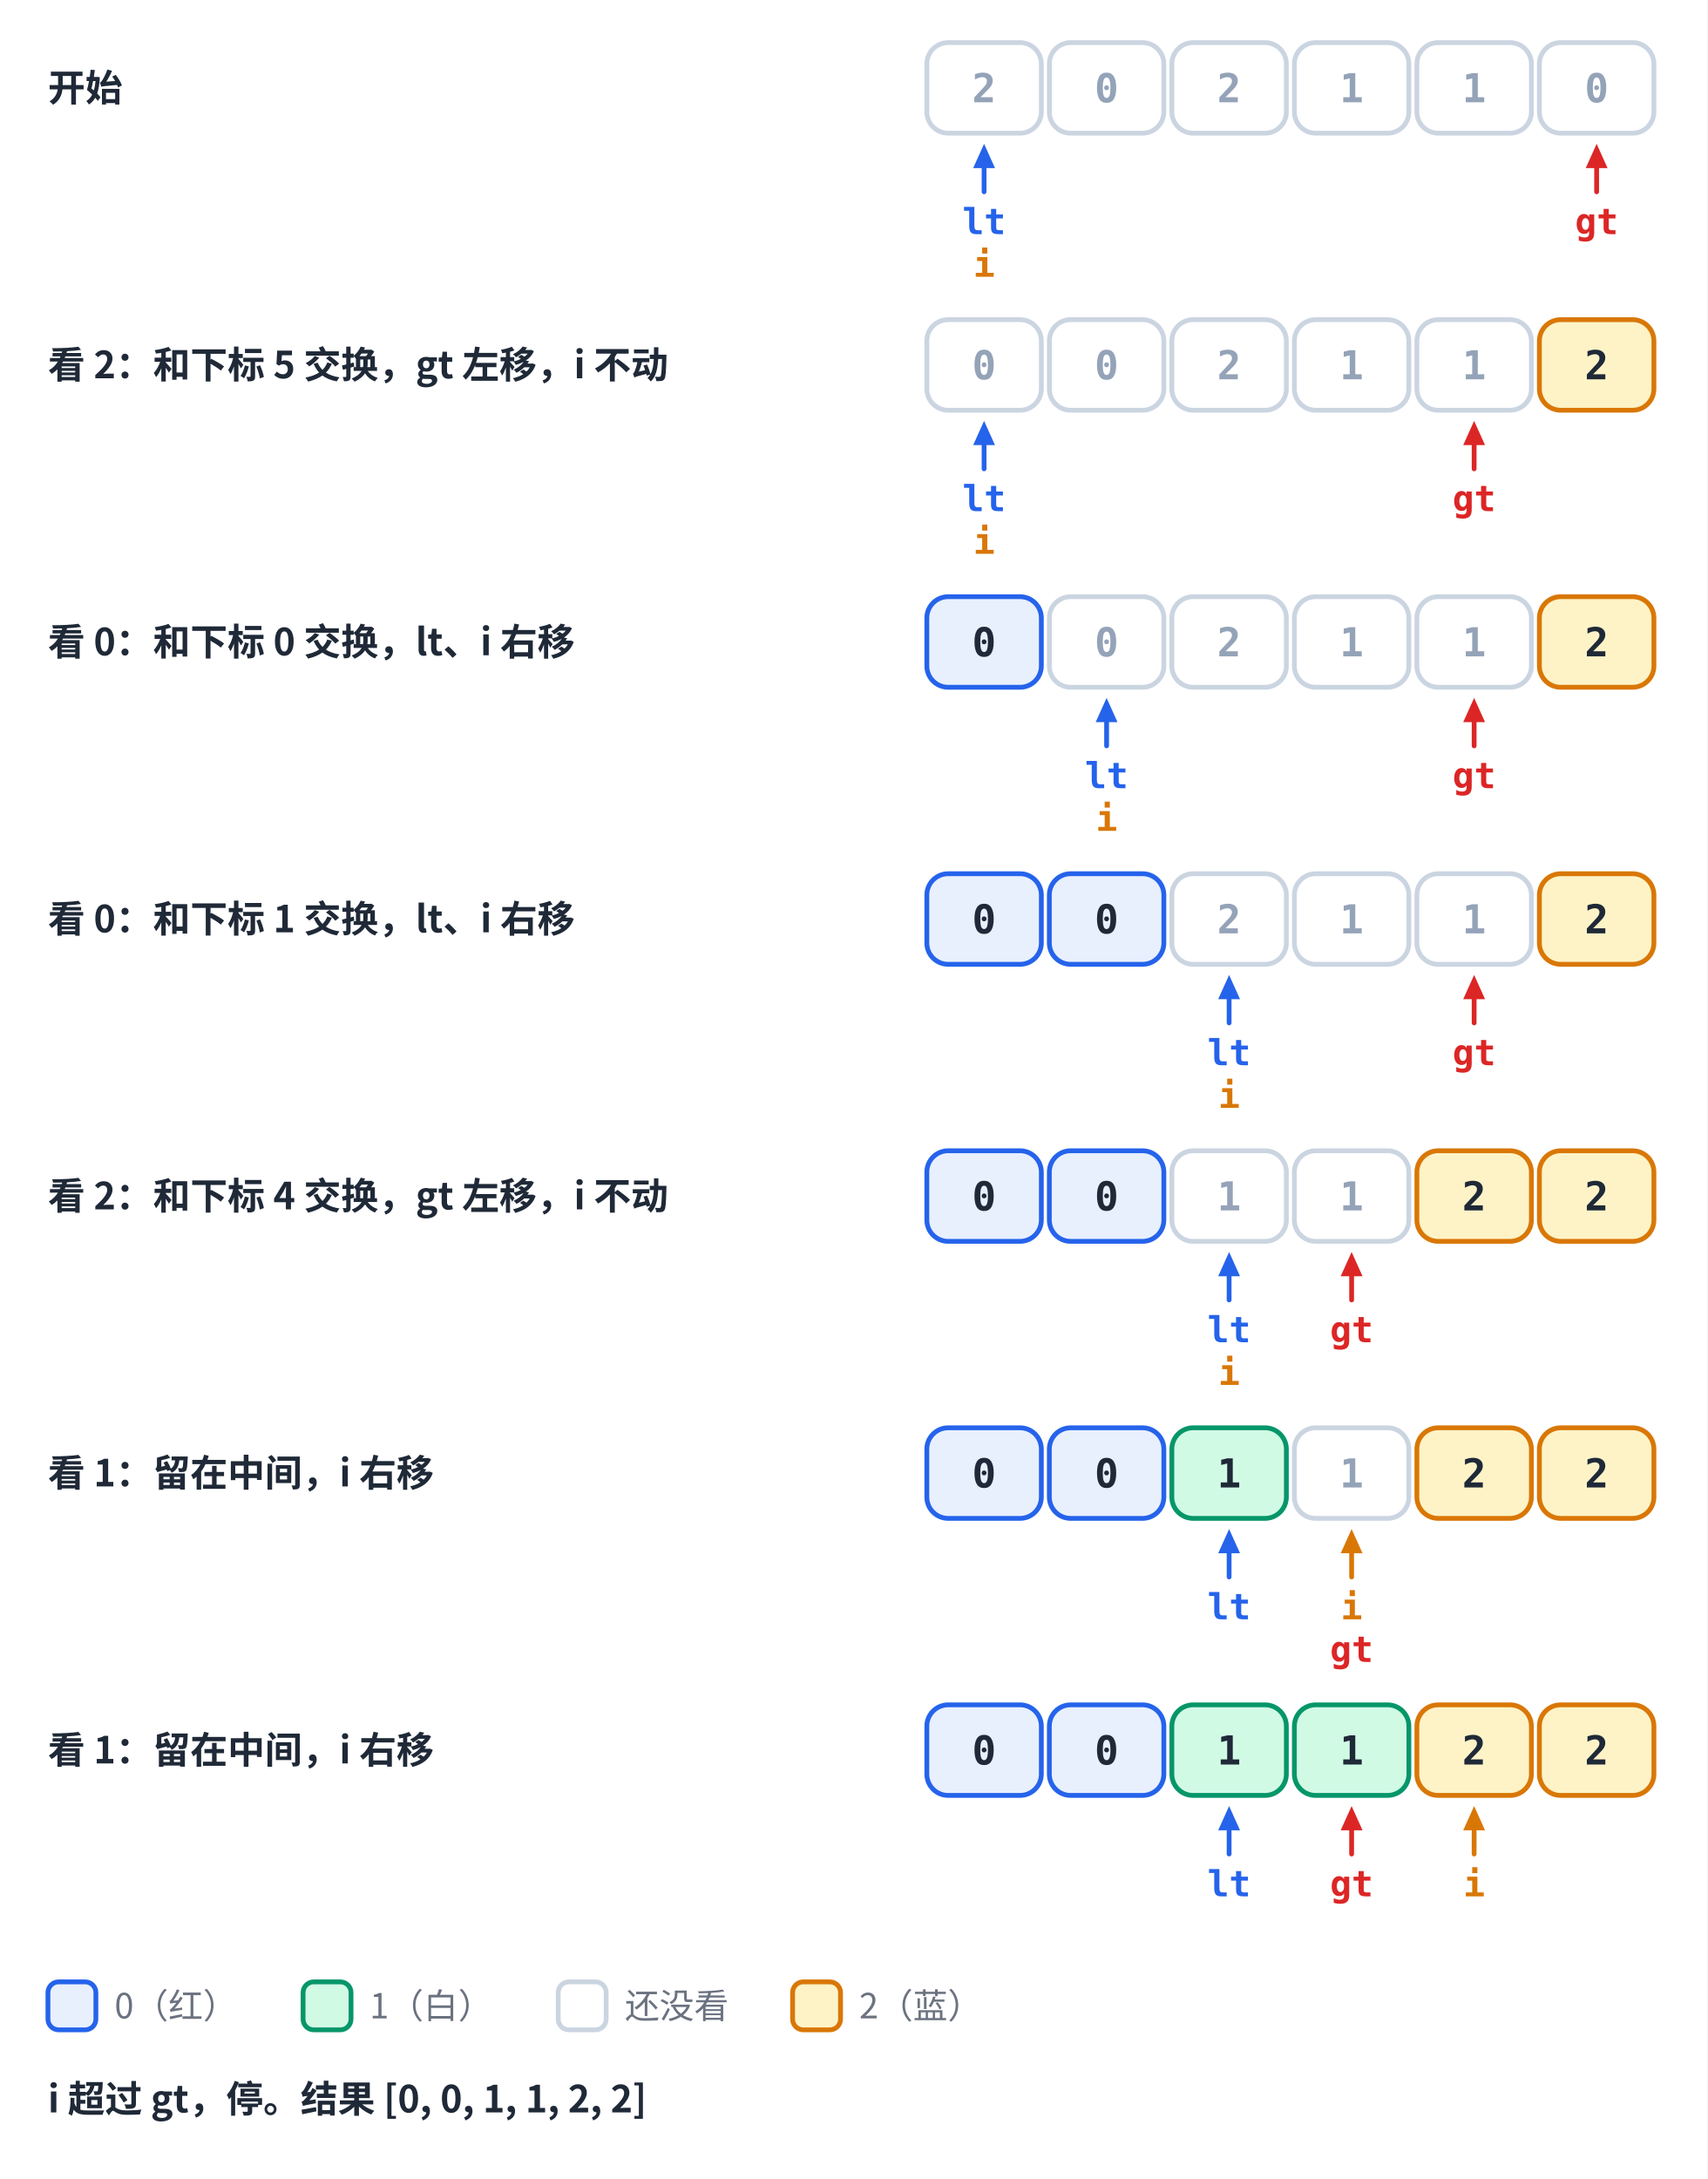
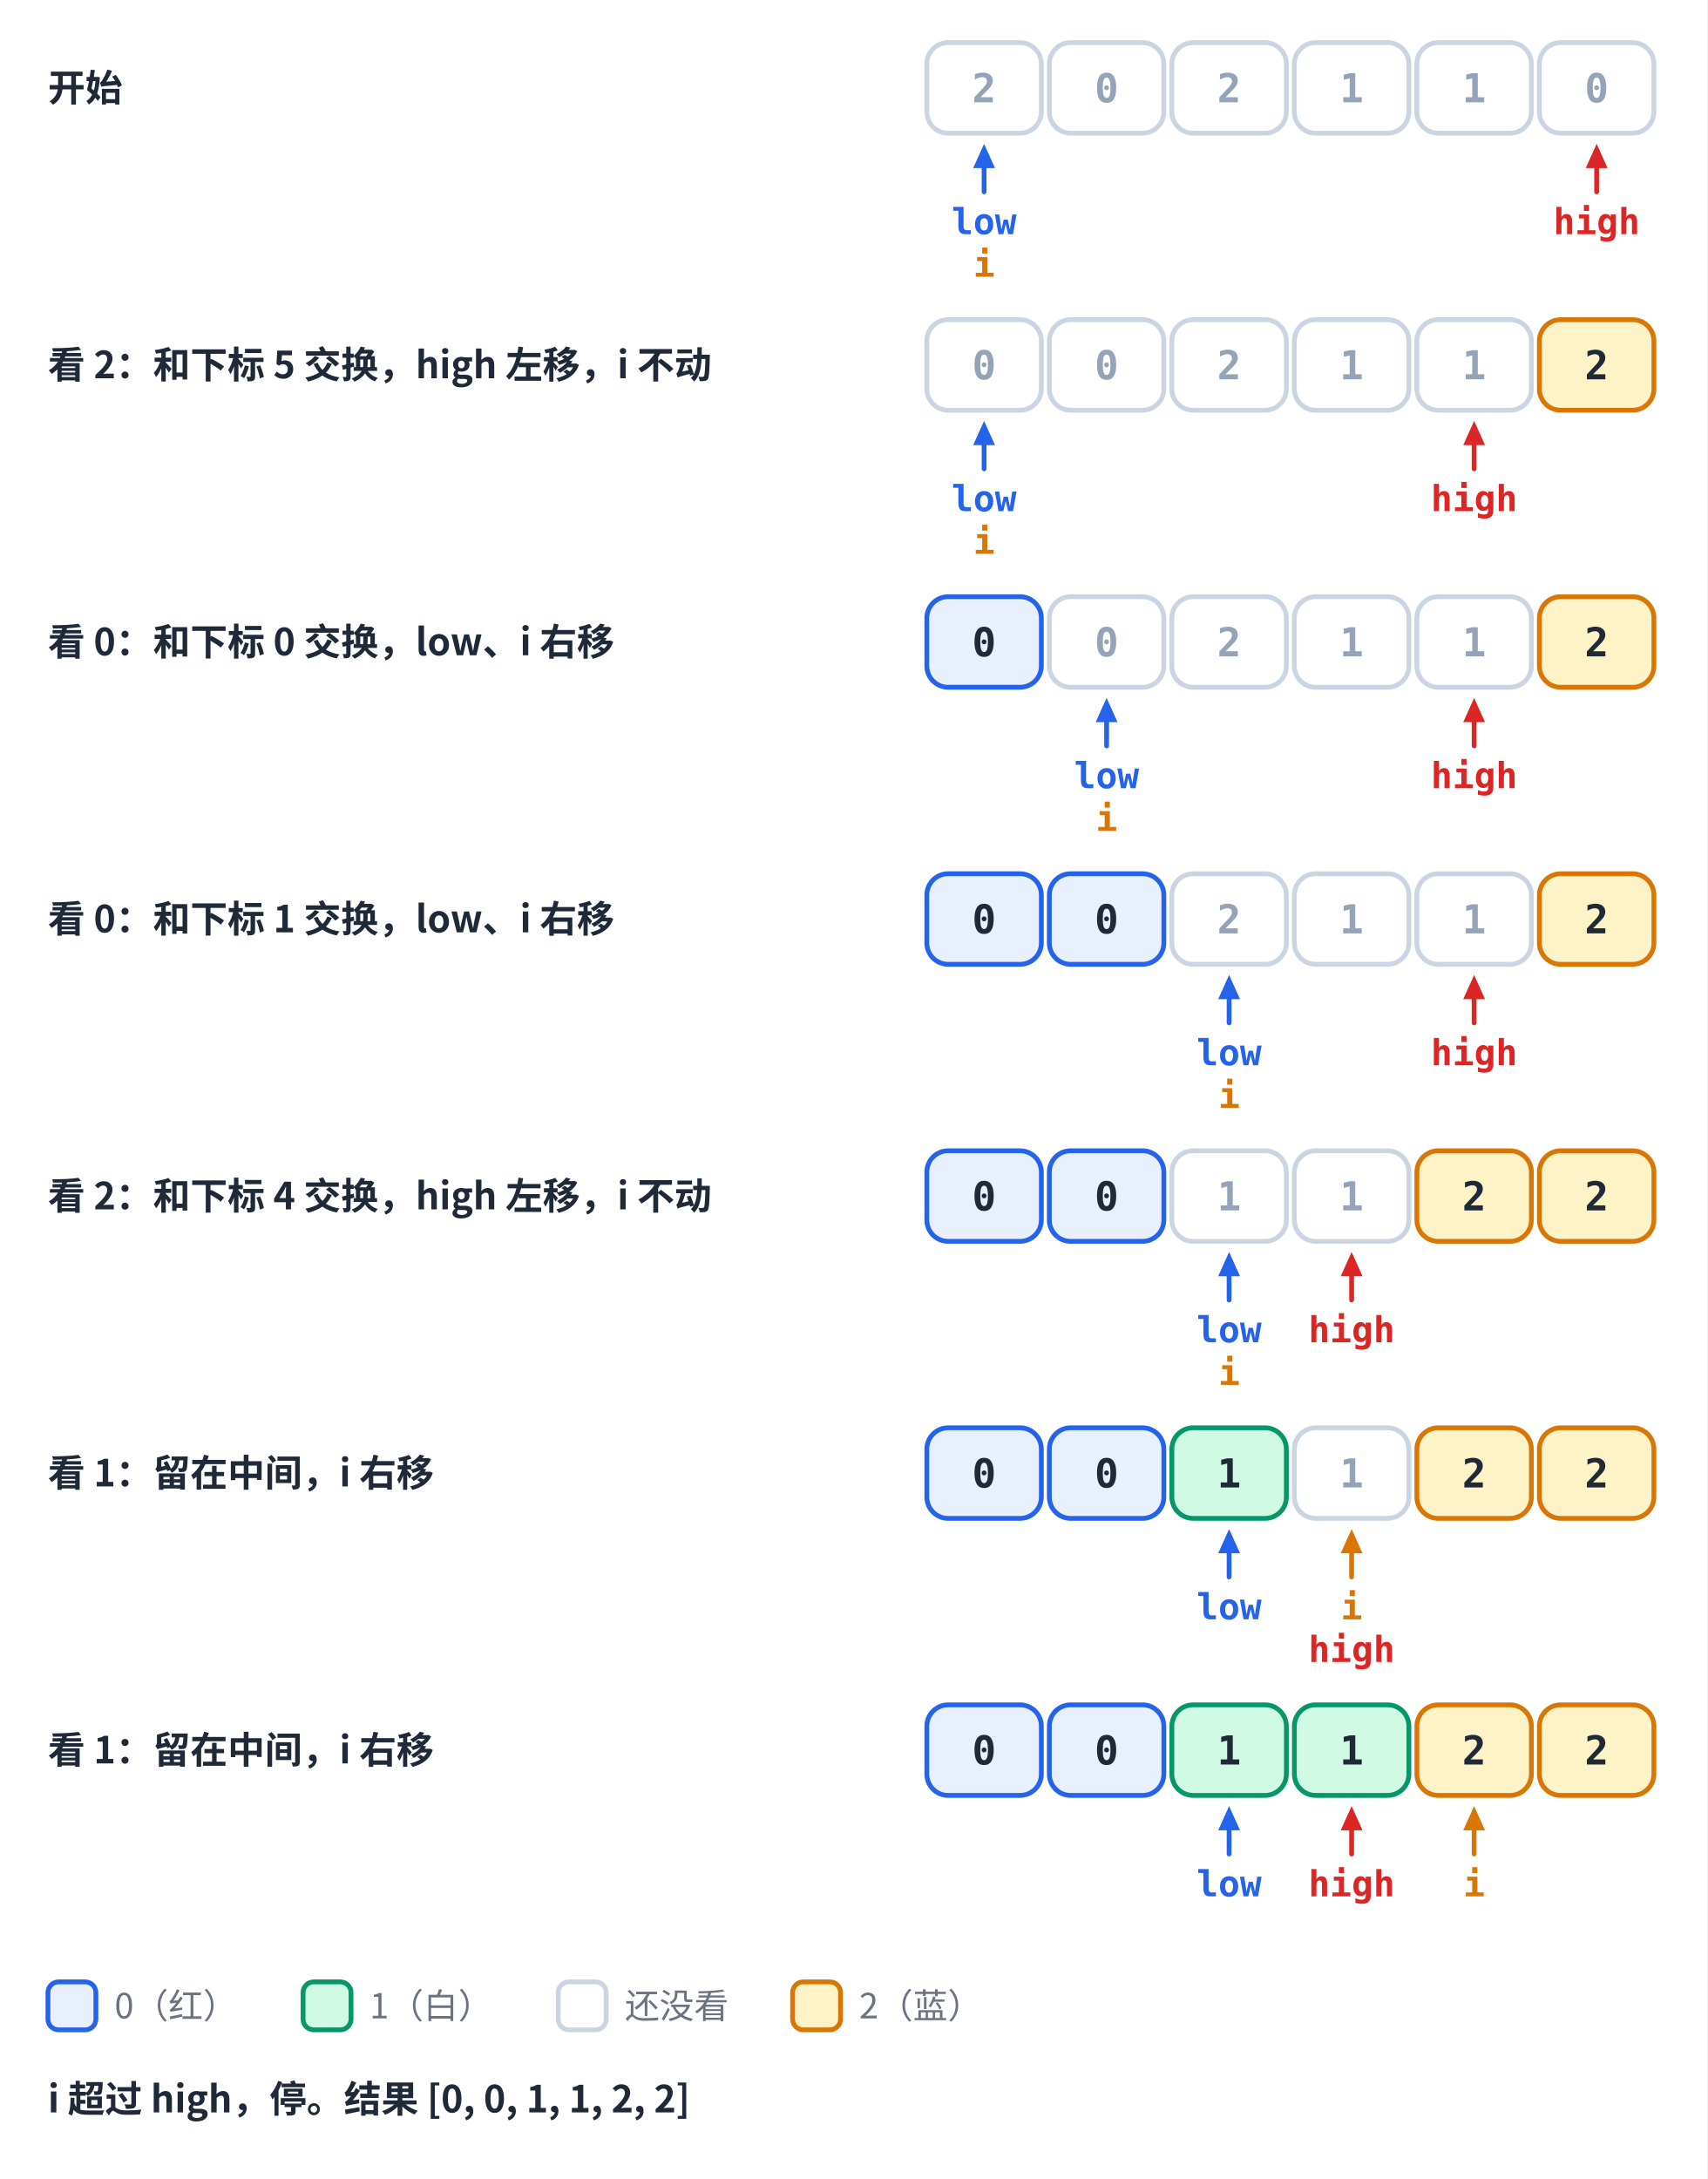
<svg xmlns="http://www.w3.org/2000/svg" width="641" height="818" viewBox="0 0 641 818">
  <rect width="641" height="818" fill="#FFFFFF" />
  <text x="18.0" y="38.0" font-size="14" fill="#1F2937" text-anchor="start" font-family="PingFang SC, Hiragino Sans GB, Microsoft YaHei, Noto Sans CJK SC, Helvetica, Arial, sans-serif" font-weight="700">开始</text>
  <rect x="348.0" y="16.0" width="43.0" height="34.0" rx="8" fill="#FFFFFF" stroke="#CBD5E1" stroke-width="1.8" />
  <text x="369.5" y="38.4" font-size="15" fill="#94A3B8" text-anchor="middle" font-family="Menlo, Consolas, DejaVu Sans Mono, PingFang SC, monospace" font-weight="700">2</text>
  <rect x="394.0" y="16.0" width="43.0" height="34.0" rx="8" fill="#FFFFFF" stroke="#CBD5E1" stroke-width="1.8" />
  <text x="415.5" y="38.4" font-size="15" fill="#94A3B8" text-anchor="middle" font-family="Menlo, Consolas, DejaVu Sans Mono, PingFang SC, monospace" font-weight="700">0</text>
  <rect x="440.0" y="16.0" width="43.0" height="34.0" rx="8" fill="#FFFFFF" stroke="#CBD5E1" stroke-width="1.8" />
  <text x="461.5" y="38.4" font-size="15" fill="#94A3B8" text-anchor="middle" font-family="Menlo, Consolas, DejaVu Sans Mono, PingFang SC, monospace" font-weight="700">2</text>
  <rect x="486.0" y="16.0" width="43.0" height="34.0" rx="8" fill="#FFFFFF" stroke="#CBD5E1" stroke-width="1.8" />
  <text x="507.5" y="38.4" font-size="15" fill="#94A3B8" text-anchor="middle" font-family="Menlo, Consolas, DejaVu Sans Mono, PingFang SC, monospace" font-weight="700">1</text>
  <rect x="532.0" y="16.0" width="43.0" height="34.0" rx="8" fill="#FFFFFF" stroke="#CBD5E1" stroke-width="1.8" />
  <text x="553.5" y="38.4" font-size="15" fill="#94A3B8" text-anchor="middle" font-family="Menlo, Consolas, DejaVu Sans Mono, PingFang SC, monospace" font-weight="700">1</text>
  <rect x="578.0" y="16.0" width="43.0" height="34.0" rx="8" fill="#FFFFFF" stroke="#CBD5E1" stroke-width="1.8" />
  <text x="599.5" y="38.4" font-size="15" fill="#94A3B8" text-anchor="middle" font-family="Menlo, Consolas, DejaVu Sans Mono, PingFang SC, monospace" font-weight="700">0</text>
  <line x1="369.5" y1="72.0" x2="369.5" y2="61.0" stroke="#2563EB" stroke-width="1.8" stroke-linecap="round" />
  <polygon points="369.5,54.0 373.6,63.1 365.4,63.1" fill="#2563EB" />
-   <text x="369.5" y="87.9" font-size="13.5" fill="#2563EB" text-anchor="middle" font-family="Menlo, Consolas, DejaVu Sans Mono, PingFang SC, monospace" font-weight="700">lt</text>
+   <text x="369.5" y="87.9" font-size="13.5" fill="#2563EB" text-anchor="middle" font-family="Menlo, Consolas, DejaVu Sans Mono, PingFang SC, monospace" font-weight="700">low</text>
  <text x="369.5" y="103.9" font-size="13.5" fill="#D97706" text-anchor="middle" font-family="Menlo, Consolas, DejaVu Sans Mono, PingFang SC, monospace" font-weight="700">i</text>
  <line x1="599.5" y1="72.0" x2="599.5" y2="61.0" stroke="#DC2626" stroke-width="1.8" stroke-linecap="round" />
  <polygon points="599.5,54.0 603.6,63.1 595.4,63.1" fill="#DC2626" />
-   <text x="599.5" y="87.9" font-size="13.5" fill="#DC2626" text-anchor="middle" font-family="Menlo, Consolas, DejaVu Sans Mono, PingFang SC, monospace" font-weight="700">gt</text>
-   <text x="18.0" y="142.0" font-size="14" fill="#1F2937" text-anchor="start" font-family="PingFang SC, Hiragino Sans GB, Microsoft YaHei, Noto Sans CJK SC, Helvetica, Arial, sans-serif" font-weight="700">看 2：和下标 5 交换，gt 左移，i 不动</text>
+   <text x="599.5" y="87.9" font-size="13.5" fill="#DC2626" text-anchor="middle" font-family="Menlo, Consolas, DejaVu Sans Mono, PingFang SC, monospace" font-weight="700">high</text>
+   <text x="18.0" y="142.0" font-size="14" fill="#1F2937" text-anchor="start" font-family="PingFang SC, Hiragino Sans GB, Microsoft YaHei, Noto Sans CJK SC, Helvetica, Arial, sans-serif" font-weight="700">看 2：和下标 5 交换，high 左移，i 不动</text>
  <rect x="348.0" y="120.0" width="43.0" height="34.0" rx="8" fill="#FFFFFF" stroke="#CBD5E1" stroke-width="1.8" />
  <text x="369.5" y="142.4" font-size="15" fill="#94A3B8" text-anchor="middle" font-family="Menlo, Consolas, DejaVu Sans Mono, PingFang SC, monospace" font-weight="700">0</text>
  <rect x="394.0" y="120.0" width="43.0" height="34.0" rx="8" fill="#FFFFFF" stroke="#CBD5E1" stroke-width="1.8" />
  <text x="415.5" y="142.4" font-size="15" fill="#94A3B8" text-anchor="middle" font-family="Menlo, Consolas, DejaVu Sans Mono, PingFang SC, monospace" font-weight="700">0</text>
  <rect x="440.0" y="120.0" width="43.0" height="34.0" rx="8" fill="#FFFFFF" stroke="#CBD5E1" stroke-width="1.8" />
  <text x="461.5" y="142.4" font-size="15" fill="#94A3B8" text-anchor="middle" font-family="Menlo, Consolas, DejaVu Sans Mono, PingFang SC, monospace" font-weight="700">2</text>
  <rect x="486.0" y="120.0" width="43.0" height="34.0" rx="8" fill="#FFFFFF" stroke="#CBD5E1" stroke-width="1.8" />
  <text x="507.5" y="142.4" font-size="15" fill="#94A3B8" text-anchor="middle" font-family="Menlo, Consolas, DejaVu Sans Mono, PingFang SC, monospace" font-weight="700">1</text>
  <rect x="532.0" y="120.0" width="43.0" height="34.0" rx="8" fill="#FFFFFF" stroke="#CBD5E1" stroke-width="1.8" />
  <text x="553.5" y="142.4" font-size="15" fill="#94A3B8" text-anchor="middle" font-family="Menlo, Consolas, DejaVu Sans Mono, PingFang SC, monospace" font-weight="700">1</text>
  <rect x="578.0" y="120.0" width="43.0" height="34.0" rx="8" fill="#FEF3C7" stroke="#D97706" stroke-width="1.8" />
  <text x="599.5" y="142.4" font-size="15" fill="#1F2937" text-anchor="middle" font-family="Menlo, Consolas, DejaVu Sans Mono, PingFang SC, monospace" font-weight="700">2</text>
  <line x1="369.5" y1="176.0" x2="369.5" y2="165.0" stroke="#2563EB" stroke-width="1.8" stroke-linecap="round" />
  <polygon points="369.5,158.0 373.6,167.1 365.4,167.1" fill="#2563EB" />
-   <text x="369.5" y="191.9" font-size="13.5" fill="#2563EB" text-anchor="middle" font-family="Menlo, Consolas, DejaVu Sans Mono, PingFang SC, monospace" font-weight="700">lt</text>
+   <text x="369.5" y="191.9" font-size="13.5" fill="#2563EB" text-anchor="middle" font-family="Menlo, Consolas, DejaVu Sans Mono, PingFang SC, monospace" font-weight="700">low</text>
  <text x="369.5" y="207.9" font-size="13.5" fill="#D97706" text-anchor="middle" font-family="Menlo, Consolas, DejaVu Sans Mono, PingFang SC, monospace" font-weight="700">i</text>
  <line x1="553.5" y1="176.0" x2="553.5" y2="165.0" stroke="#DC2626" stroke-width="1.8" stroke-linecap="round" />
  <polygon points="553.5,158.0 557.6,167.1 549.4,167.1" fill="#DC2626" />
-   <text x="553.5" y="191.9" font-size="13.5" fill="#DC2626" text-anchor="middle" font-family="Menlo, Consolas, DejaVu Sans Mono, PingFang SC, monospace" font-weight="700">gt</text>
-   <text x="18.0" y="246.0" font-size="14" fill="#1F2937" text-anchor="start" font-family="PingFang SC, Hiragino Sans GB, Microsoft YaHei, Noto Sans CJK SC, Helvetica, Arial, sans-serif" font-weight="700">看 0：和下标 0 交换，lt、i 右移</text>
+   <text x="553.5" y="191.9" font-size="13.5" fill="#DC2626" text-anchor="middle" font-family="Menlo, Consolas, DejaVu Sans Mono, PingFang SC, monospace" font-weight="700">high</text>
+   <text x="18.0" y="246.0" font-size="14" fill="#1F2937" text-anchor="start" font-family="PingFang SC, Hiragino Sans GB, Microsoft YaHei, Noto Sans CJK SC, Helvetica, Arial, sans-serif" font-weight="700">看 0：和下标 0 交换，low、i 右移</text>
  <rect x="348.0" y="224.0" width="43.0" height="34.0" rx="8" fill="#E8F0FE" stroke="#2563EB" stroke-width="1.8" />
  <text x="369.5" y="246.4" font-size="15" fill="#1F2937" text-anchor="middle" font-family="Menlo, Consolas, DejaVu Sans Mono, PingFang SC, monospace" font-weight="700">0</text>
  <rect x="394.0" y="224.0" width="43.0" height="34.0" rx="8" fill="#FFFFFF" stroke="#CBD5E1" stroke-width="1.8" />
  <text x="415.5" y="246.4" font-size="15" fill="#94A3B8" text-anchor="middle" font-family="Menlo, Consolas, DejaVu Sans Mono, PingFang SC, monospace" font-weight="700">0</text>
  <rect x="440.0" y="224.0" width="43.0" height="34.0" rx="8" fill="#FFFFFF" stroke="#CBD5E1" stroke-width="1.8" />
  <text x="461.5" y="246.4" font-size="15" fill="#94A3B8" text-anchor="middle" font-family="Menlo, Consolas, DejaVu Sans Mono, PingFang SC, monospace" font-weight="700">2</text>
  <rect x="486.0" y="224.0" width="43.0" height="34.0" rx="8" fill="#FFFFFF" stroke="#CBD5E1" stroke-width="1.8" />
  <text x="507.5" y="246.4" font-size="15" fill="#94A3B8" text-anchor="middle" font-family="Menlo, Consolas, DejaVu Sans Mono, PingFang SC, monospace" font-weight="700">1</text>
  <rect x="532.0" y="224.0" width="43.0" height="34.0" rx="8" fill="#FFFFFF" stroke="#CBD5E1" stroke-width="1.8" />
  <text x="553.5" y="246.4" font-size="15" fill="#94A3B8" text-anchor="middle" font-family="Menlo, Consolas, DejaVu Sans Mono, PingFang SC, monospace" font-weight="700">1</text>
  <rect x="578.0" y="224.0" width="43.0" height="34.0" rx="8" fill="#FEF3C7" stroke="#D97706" stroke-width="1.8" />
  <text x="599.5" y="246.4" font-size="15" fill="#1F2937" text-anchor="middle" font-family="Menlo, Consolas, DejaVu Sans Mono, PingFang SC, monospace" font-weight="700">2</text>
  <line x1="415.5" y1="280.0" x2="415.5" y2="269.0" stroke="#2563EB" stroke-width="1.8" stroke-linecap="round" />
  <polygon points="415.5,262.0 419.6,271.1 411.4,271.1" fill="#2563EB" />
-   <text x="415.5" y="295.9" font-size="13.5" fill="#2563EB" text-anchor="middle" font-family="Menlo, Consolas, DejaVu Sans Mono, PingFang SC, monospace" font-weight="700">lt</text>
+   <text x="415.5" y="295.9" font-size="13.5" fill="#2563EB" text-anchor="middle" font-family="Menlo, Consolas, DejaVu Sans Mono, PingFang SC, monospace" font-weight="700">low</text>
  <text x="415.5" y="311.9" font-size="13.5" fill="#D97706" text-anchor="middle" font-family="Menlo, Consolas, DejaVu Sans Mono, PingFang SC, monospace" font-weight="700">i</text>
  <line x1="553.5" y1="280.0" x2="553.5" y2="269.0" stroke="#DC2626" stroke-width="1.8" stroke-linecap="round" />
  <polygon points="553.5,262.0 557.6,271.1 549.4,271.1" fill="#DC2626" />
-   <text x="553.5" y="295.9" font-size="13.5" fill="#DC2626" text-anchor="middle" font-family="Menlo, Consolas, DejaVu Sans Mono, PingFang SC, monospace" font-weight="700">gt</text>
-   <text x="18.0" y="350.0" font-size="14" fill="#1F2937" text-anchor="start" font-family="PingFang SC, Hiragino Sans GB, Microsoft YaHei, Noto Sans CJK SC, Helvetica, Arial, sans-serif" font-weight="700">看 0：和下标 1 交换，lt、i 右移</text>
+   <text x="553.5" y="295.9" font-size="13.5" fill="#DC2626" text-anchor="middle" font-family="Menlo, Consolas, DejaVu Sans Mono, PingFang SC, monospace" font-weight="700">high</text>
+   <text x="18.0" y="350.0" font-size="14" fill="#1F2937" text-anchor="start" font-family="PingFang SC, Hiragino Sans GB, Microsoft YaHei, Noto Sans CJK SC, Helvetica, Arial, sans-serif" font-weight="700">看 0：和下标 1 交换，low、i 右移</text>
  <rect x="348.0" y="328.0" width="43.0" height="34.0" rx="8" fill="#E8F0FE" stroke="#2563EB" stroke-width="1.8" />
  <text x="369.5" y="350.4" font-size="15" fill="#1F2937" text-anchor="middle" font-family="Menlo, Consolas, DejaVu Sans Mono, PingFang SC, monospace" font-weight="700">0</text>
  <rect x="394.0" y="328.0" width="43.0" height="34.0" rx="8" fill="#E8F0FE" stroke="#2563EB" stroke-width="1.8" />
  <text x="415.5" y="350.4" font-size="15" fill="#1F2937" text-anchor="middle" font-family="Menlo, Consolas, DejaVu Sans Mono, PingFang SC, monospace" font-weight="700">0</text>
  <rect x="440.0" y="328.0" width="43.0" height="34.0" rx="8" fill="#FFFFFF" stroke="#CBD5E1" stroke-width="1.8" />
  <text x="461.5" y="350.4" font-size="15" fill="#94A3B8" text-anchor="middle" font-family="Menlo, Consolas, DejaVu Sans Mono, PingFang SC, monospace" font-weight="700">2</text>
  <rect x="486.0" y="328.0" width="43.0" height="34.0" rx="8" fill="#FFFFFF" stroke="#CBD5E1" stroke-width="1.8" />
  <text x="507.5" y="350.4" font-size="15" fill="#94A3B8" text-anchor="middle" font-family="Menlo, Consolas, DejaVu Sans Mono, PingFang SC, monospace" font-weight="700">1</text>
  <rect x="532.0" y="328.0" width="43.0" height="34.0" rx="8" fill="#FFFFFF" stroke="#CBD5E1" stroke-width="1.8" />
  <text x="553.5" y="350.4" font-size="15" fill="#94A3B8" text-anchor="middle" font-family="Menlo, Consolas, DejaVu Sans Mono, PingFang SC, monospace" font-weight="700">1</text>
  <rect x="578.0" y="328.0" width="43.0" height="34.0" rx="8" fill="#FEF3C7" stroke="#D97706" stroke-width="1.8" />
  <text x="599.5" y="350.4" font-size="15" fill="#1F2937" text-anchor="middle" font-family="Menlo, Consolas, DejaVu Sans Mono, PingFang SC, monospace" font-weight="700">2</text>
  <line x1="461.5" y1="384.0" x2="461.5" y2="373.0" stroke="#2563EB" stroke-width="1.8" stroke-linecap="round" />
  <polygon points="461.5,366.0 465.6,375.1 457.4,375.1" fill="#2563EB" />
-   <text x="461.5" y="399.9" font-size="13.5" fill="#2563EB" text-anchor="middle" font-family="Menlo, Consolas, DejaVu Sans Mono, PingFang SC, monospace" font-weight="700">lt</text>
+   <text x="461.5" y="399.9" font-size="13.5" fill="#2563EB" text-anchor="middle" font-family="Menlo, Consolas, DejaVu Sans Mono, PingFang SC, monospace" font-weight="700">low</text>
  <text x="461.5" y="415.9" font-size="13.5" fill="#D97706" text-anchor="middle" font-family="Menlo, Consolas, DejaVu Sans Mono, PingFang SC, monospace" font-weight="700">i</text>
  <line x1="553.5" y1="384.0" x2="553.5" y2="373.0" stroke="#DC2626" stroke-width="1.8" stroke-linecap="round" />
  <polygon points="553.5,366.0 557.6,375.1 549.4,375.1" fill="#DC2626" />
-   <text x="553.5" y="399.9" font-size="13.5" fill="#DC2626" text-anchor="middle" font-family="Menlo, Consolas, DejaVu Sans Mono, PingFang SC, monospace" font-weight="700">gt</text>
-   <text x="18.0" y="454.0" font-size="14" fill="#1F2937" text-anchor="start" font-family="PingFang SC, Hiragino Sans GB, Microsoft YaHei, Noto Sans CJK SC, Helvetica, Arial, sans-serif" font-weight="700">看 2：和下标 4 交换，gt 左移，i 不动</text>
+   <text x="553.5" y="399.9" font-size="13.5" fill="#DC2626" text-anchor="middle" font-family="Menlo, Consolas, DejaVu Sans Mono, PingFang SC, monospace" font-weight="700">high</text>
+   <text x="18.0" y="454.0" font-size="14" fill="#1F2937" text-anchor="start" font-family="PingFang SC, Hiragino Sans GB, Microsoft YaHei, Noto Sans CJK SC, Helvetica, Arial, sans-serif" font-weight="700">看 2：和下标 4 交换，high 左移，i 不动</text>
  <rect x="348.0" y="432.0" width="43.0" height="34.0" rx="8" fill="#E8F0FE" stroke="#2563EB" stroke-width="1.8" />
  <text x="369.5" y="454.4" font-size="15" fill="#1F2937" text-anchor="middle" font-family="Menlo, Consolas, DejaVu Sans Mono, PingFang SC, monospace" font-weight="700">0</text>
  <rect x="394.0" y="432.0" width="43.0" height="34.0" rx="8" fill="#E8F0FE" stroke="#2563EB" stroke-width="1.8" />
  <text x="415.5" y="454.4" font-size="15" fill="#1F2937" text-anchor="middle" font-family="Menlo, Consolas, DejaVu Sans Mono, PingFang SC, monospace" font-weight="700">0</text>
  <rect x="440.0" y="432.0" width="43.0" height="34.0" rx="8" fill="#FFFFFF" stroke="#CBD5E1" stroke-width="1.8" />
  <text x="461.5" y="454.4" font-size="15" fill="#94A3B8" text-anchor="middle" font-family="Menlo, Consolas, DejaVu Sans Mono, PingFang SC, monospace" font-weight="700">1</text>
  <rect x="486.0" y="432.0" width="43.0" height="34.0" rx="8" fill="#FFFFFF" stroke="#CBD5E1" stroke-width="1.8" />
  <text x="507.5" y="454.4" font-size="15" fill="#94A3B8" text-anchor="middle" font-family="Menlo, Consolas, DejaVu Sans Mono, PingFang SC, monospace" font-weight="700">1</text>
  <rect x="532.0" y="432.0" width="43.0" height="34.0" rx="8" fill="#FEF3C7" stroke="#D97706" stroke-width="1.8" />
  <text x="553.5" y="454.4" font-size="15" fill="#1F2937" text-anchor="middle" font-family="Menlo, Consolas, DejaVu Sans Mono, PingFang SC, monospace" font-weight="700">2</text>
  <rect x="578.0" y="432.0" width="43.0" height="34.0" rx="8" fill="#FEF3C7" stroke="#D97706" stroke-width="1.8" />
  <text x="599.5" y="454.4" font-size="15" fill="#1F2937" text-anchor="middle" font-family="Menlo, Consolas, DejaVu Sans Mono, PingFang SC, monospace" font-weight="700">2</text>
  <line x1="461.5" y1="488.0" x2="461.5" y2="477.0" stroke="#2563EB" stroke-width="1.8" stroke-linecap="round" />
  <polygon points="461.5,470.0 465.6,479.1 457.4,479.1" fill="#2563EB" />
-   <text x="461.5" y="503.9" font-size="13.5" fill="#2563EB" text-anchor="middle" font-family="Menlo, Consolas, DejaVu Sans Mono, PingFang SC, monospace" font-weight="700">lt</text>
+   <text x="461.5" y="503.9" font-size="13.5" fill="#2563EB" text-anchor="middle" font-family="Menlo, Consolas, DejaVu Sans Mono, PingFang SC, monospace" font-weight="700">low</text>
  <text x="461.5" y="519.9" font-size="13.5" fill="#D97706" text-anchor="middle" font-family="Menlo, Consolas, DejaVu Sans Mono, PingFang SC, monospace" font-weight="700">i</text>
  <line x1="507.5" y1="488.0" x2="507.5" y2="477.0" stroke="#DC2626" stroke-width="1.8" stroke-linecap="round" />
  <polygon points="507.5,470.0 511.6,479.1 503.4,479.1" fill="#DC2626" />
-   <text x="507.5" y="503.9" font-size="13.5" fill="#DC2626" text-anchor="middle" font-family="Menlo, Consolas, DejaVu Sans Mono, PingFang SC, monospace" font-weight="700">gt</text>
+   <text x="507.5" y="503.9" font-size="13.5" fill="#DC2626" text-anchor="middle" font-family="Menlo, Consolas, DejaVu Sans Mono, PingFang SC, monospace" font-weight="700">high</text>
  <text x="18.0" y="558.0" font-size="14" fill="#1F2937" text-anchor="start" font-family="PingFang SC, Hiragino Sans GB, Microsoft YaHei, Noto Sans CJK SC, Helvetica, Arial, sans-serif" font-weight="700">看 1：留在中间，i 右移</text>
  <rect x="348.0" y="536.0" width="43.0" height="34.0" rx="8" fill="#E8F0FE" stroke="#2563EB" stroke-width="1.8" />
  <text x="369.5" y="558.4" font-size="15" fill="#1F2937" text-anchor="middle" font-family="Menlo, Consolas, DejaVu Sans Mono, PingFang SC, monospace" font-weight="700">0</text>
  <rect x="394.0" y="536.0" width="43.0" height="34.0" rx="8" fill="#E8F0FE" stroke="#2563EB" stroke-width="1.8" />
  <text x="415.5" y="558.4" font-size="15" fill="#1F2937" text-anchor="middle" font-family="Menlo, Consolas, DejaVu Sans Mono, PingFang SC, monospace" font-weight="700">0</text>
  <rect x="440.0" y="536.0" width="43.0" height="34.0" rx="8" fill="#D1FAE5" stroke="#059669" stroke-width="1.8" />
  <text x="461.5" y="558.4" font-size="15" fill="#1F2937" text-anchor="middle" font-family="Menlo, Consolas, DejaVu Sans Mono, PingFang SC, monospace" font-weight="700">1</text>
  <rect x="486.0" y="536.0" width="43.0" height="34.0" rx="8" fill="#FFFFFF" stroke="#CBD5E1" stroke-width="1.8" />
  <text x="507.5" y="558.4" font-size="15" fill="#94A3B8" text-anchor="middle" font-family="Menlo, Consolas, DejaVu Sans Mono, PingFang SC, monospace" font-weight="700">1</text>
  <rect x="532.0" y="536.0" width="43.0" height="34.0" rx="8" fill="#FEF3C7" stroke="#D97706" stroke-width="1.8" />
  <text x="553.5" y="558.4" font-size="15" fill="#1F2937" text-anchor="middle" font-family="Menlo, Consolas, DejaVu Sans Mono, PingFang SC, monospace" font-weight="700">2</text>
  <rect x="578.0" y="536.0" width="43.0" height="34.0" rx="8" fill="#FEF3C7" stroke="#D97706" stroke-width="1.8" />
  <text x="599.5" y="558.4" font-size="15" fill="#1F2937" text-anchor="middle" font-family="Menlo, Consolas, DejaVu Sans Mono, PingFang SC, monospace" font-weight="700">2</text>
  <line x1="461.5" y1="592.0" x2="461.5" y2="581.0" stroke="#2563EB" stroke-width="1.8" stroke-linecap="round" />
  <polygon points="461.5,574.0 465.6,583.1 457.4,583.1" fill="#2563EB" />
-   <text x="461.5" y="607.9" font-size="13.5" fill="#2563EB" text-anchor="middle" font-family="Menlo, Consolas, DejaVu Sans Mono, PingFang SC, monospace" font-weight="700">lt</text>
+   <text x="461.5" y="607.9" font-size="13.5" fill="#2563EB" text-anchor="middle" font-family="Menlo, Consolas, DejaVu Sans Mono, PingFang SC, monospace" font-weight="700">low</text>
  <line x1="507.5" y1="592.0" x2="507.5" y2="581.0" stroke="#D97706" stroke-width="1.8" stroke-linecap="round" />
  <polygon points="507.5,574.0 511.6,583.1 503.4,583.1" fill="#D97706" />
  <text x="507.5" y="607.9" font-size="13.5" fill="#D97706" text-anchor="middle" font-family="Menlo, Consolas, DejaVu Sans Mono, PingFang SC, monospace" font-weight="700">i</text>
-   <text x="507.5" y="623.9" font-size="13.5" fill="#DC2626" text-anchor="middle" font-family="Menlo, Consolas, DejaVu Sans Mono, PingFang SC, monospace" font-weight="700">gt</text>
+   <text x="507.5" y="623.9" font-size="13.5" fill="#DC2626" text-anchor="middle" font-family="Menlo, Consolas, DejaVu Sans Mono, PingFang SC, monospace" font-weight="700">high</text>
  <text x="18.0" y="662.0" font-size="14" fill="#1F2937" text-anchor="start" font-family="PingFang SC, Hiragino Sans GB, Microsoft YaHei, Noto Sans CJK SC, Helvetica, Arial, sans-serif" font-weight="700">看 1：留在中间，i 右移</text>
  <rect x="348.0" y="640.0" width="43.0" height="34.0" rx="8" fill="#E8F0FE" stroke="#2563EB" stroke-width="1.8" />
  <text x="369.5" y="662.4" font-size="15" fill="#1F2937" text-anchor="middle" font-family="Menlo, Consolas, DejaVu Sans Mono, PingFang SC, monospace" font-weight="700">0</text>
  <rect x="394.0" y="640.0" width="43.0" height="34.0" rx="8" fill="#E8F0FE" stroke="#2563EB" stroke-width="1.8" />
  <text x="415.5" y="662.4" font-size="15" fill="#1F2937" text-anchor="middle" font-family="Menlo, Consolas, DejaVu Sans Mono, PingFang SC, monospace" font-weight="700">0</text>
  <rect x="440.0" y="640.0" width="43.0" height="34.0" rx="8" fill="#D1FAE5" stroke="#059669" stroke-width="1.8" />
  <text x="461.5" y="662.4" font-size="15" fill="#1F2937" text-anchor="middle" font-family="Menlo, Consolas, DejaVu Sans Mono, PingFang SC, monospace" font-weight="700">1</text>
  <rect x="486.0" y="640.0" width="43.0" height="34.0" rx="8" fill="#D1FAE5" stroke="#059669" stroke-width="1.8" />
  <text x="507.5" y="662.4" font-size="15" fill="#1F2937" text-anchor="middle" font-family="Menlo, Consolas, DejaVu Sans Mono, PingFang SC, monospace" font-weight="700">1</text>
  <rect x="532.0" y="640.0" width="43.0" height="34.0" rx="8" fill="#FEF3C7" stroke="#D97706" stroke-width="1.8" />
  <text x="553.5" y="662.4" font-size="15" fill="#1F2937" text-anchor="middle" font-family="Menlo, Consolas, DejaVu Sans Mono, PingFang SC, monospace" font-weight="700">2</text>
  <rect x="578.0" y="640.0" width="43.0" height="34.0" rx="8" fill="#FEF3C7" stroke="#D97706" stroke-width="1.8" />
  <text x="599.5" y="662.4" font-size="15" fill="#1F2937" text-anchor="middle" font-family="Menlo, Consolas, DejaVu Sans Mono, PingFang SC, monospace" font-weight="700">2</text>
  <line x1="461.5" y1="696.0" x2="461.5" y2="685.0" stroke="#2563EB" stroke-width="1.8" stroke-linecap="round" />
  <polygon points="461.5,678.0 465.6,687.1 457.4,687.1" fill="#2563EB" />
-   <text x="461.5" y="711.9" font-size="13.5" fill="#2563EB" text-anchor="middle" font-family="Menlo, Consolas, DejaVu Sans Mono, PingFang SC, monospace" font-weight="700">lt</text>
+   <text x="461.5" y="711.9" font-size="13.5" fill="#2563EB" text-anchor="middle" font-family="Menlo, Consolas, DejaVu Sans Mono, PingFang SC, monospace" font-weight="700">low</text>
  <line x1="553.5" y1="696.0" x2="553.5" y2="685.0" stroke="#D97706" stroke-width="1.8" stroke-linecap="round" />
  <polygon points="553.5,678.0 557.6,687.1 549.4,687.1" fill="#D97706" />
  <text x="553.5" y="711.9" font-size="13.5" fill="#D97706" text-anchor="middle" font-family="Menlo, Consolas, DejaVu Sans Mono, PingFang SC, monospace" font-weight="700">i</text>
  <line x1="507.5" y1="696.0" x2="507.5" y2="685.0" stroke="#DC2626" stroke-width="1.8" stroke-linecap="round" />
  <polygon points="507.5,678.0 511.6,687.1 503.4,687.1" fill="#DC2626" />
-   <text x="507.5" y="711.9" font-size="13.5" fill="#DC2626" text-anchor="middle" font-family="Menlo, Consolas, DejaVu Sans Mono, PingFang SC, monospace" font-weight="700">gt</text>
+   <text x="507.5" y="711.9" font-size="13.5" fill="#DC2626" text-anchor="middle" font-family="Menlo, Consolas, DejaVu Sans Mono, PingFang SC, monospace" font-weight="700">high</text>
  <rect x="18.0" y="744.0" width="18.0" height="18.0" rx="4" fill="#E8F0FE" stroke="#2563EB" stroke-width="1.8" />
  <text x="43.0" y="757.7" font-size="13" fill="#6B7280" text-anchor="start" font-family="PingFang SC, Hiragino Sans GB, Microsoft YaHei, Noto Sans CJK SC, Helvetica, Arial, sans-serif">0（红）</text>
  <rect x="113.8" y="744.0" width="18.0" height="18.0" rx="4" fill="#D1FAE5" stroke="#059669" stroke-width="1.8" />
  <text x="138.8" y="757.7" font-size="13" fill="#6B7280" text-anchor="start" font-family="PingFang SC, Hiragino Sans GB, Microsoft YaHei, Noto Sans CJK SC, Helvetica, Arial, sans-serif">1（白）</text>
  <rect x="209.6" y="744.0" width="18.0" height="18.0" rx="4" fill="#FFFFFF" stroke="#CBD5E1" stroke-width="1.8" />
  <text x="234.6" y="757.7" font-size="13" fill="#6B7280" text-anchor="start" font-family="PingFang SC, Hiragino Sans GB, Microsoft YaHei, Noto Sans CJK SC, Helvetica, Arial, sans-serif">还没看</text>
  <rect x="297.6" y="744.0" width="18.0" height="18.0" rx="4" fill="#FEF3C7" stroke="#D97706" stroke-width="1.8" />
  <text x="322.6" y="757.7" font-size="13" fill="#6B7280" text-anchor="start" font-family="PingFang SC, Hiragino Sans GB, Microsoft YaHei, Noto Sans CJK SC, Helvetica, Arial, sans-serif">2（蓝）</text>
-   <text x="18.0" y="793.0" font-size="14" fill="#1F2937" text-anchor="start" font-family="PingFang SC, Hiragino Sans GB, Microsoft YaHei, Noto Sans CJK SC, Helvetica, Arial, sans-serif" font-weight="700">i 超过 gt，停。结果 [0, 0, 1, 1, 2, 2]</text>
+   <text x="18.0" y="793.0" font-size="14" fill="#1F2937" text-anchor="start" font-family="PingFang SC, Hiragino Sans GB, Microsoft YaHei, Noto Sans CJK SC, Helvetica, Arial, sans-serif" font-weight="700">i 超过 high，停。结果 [0, 0, 1, 1, 2, 2]</text>
</svg>
